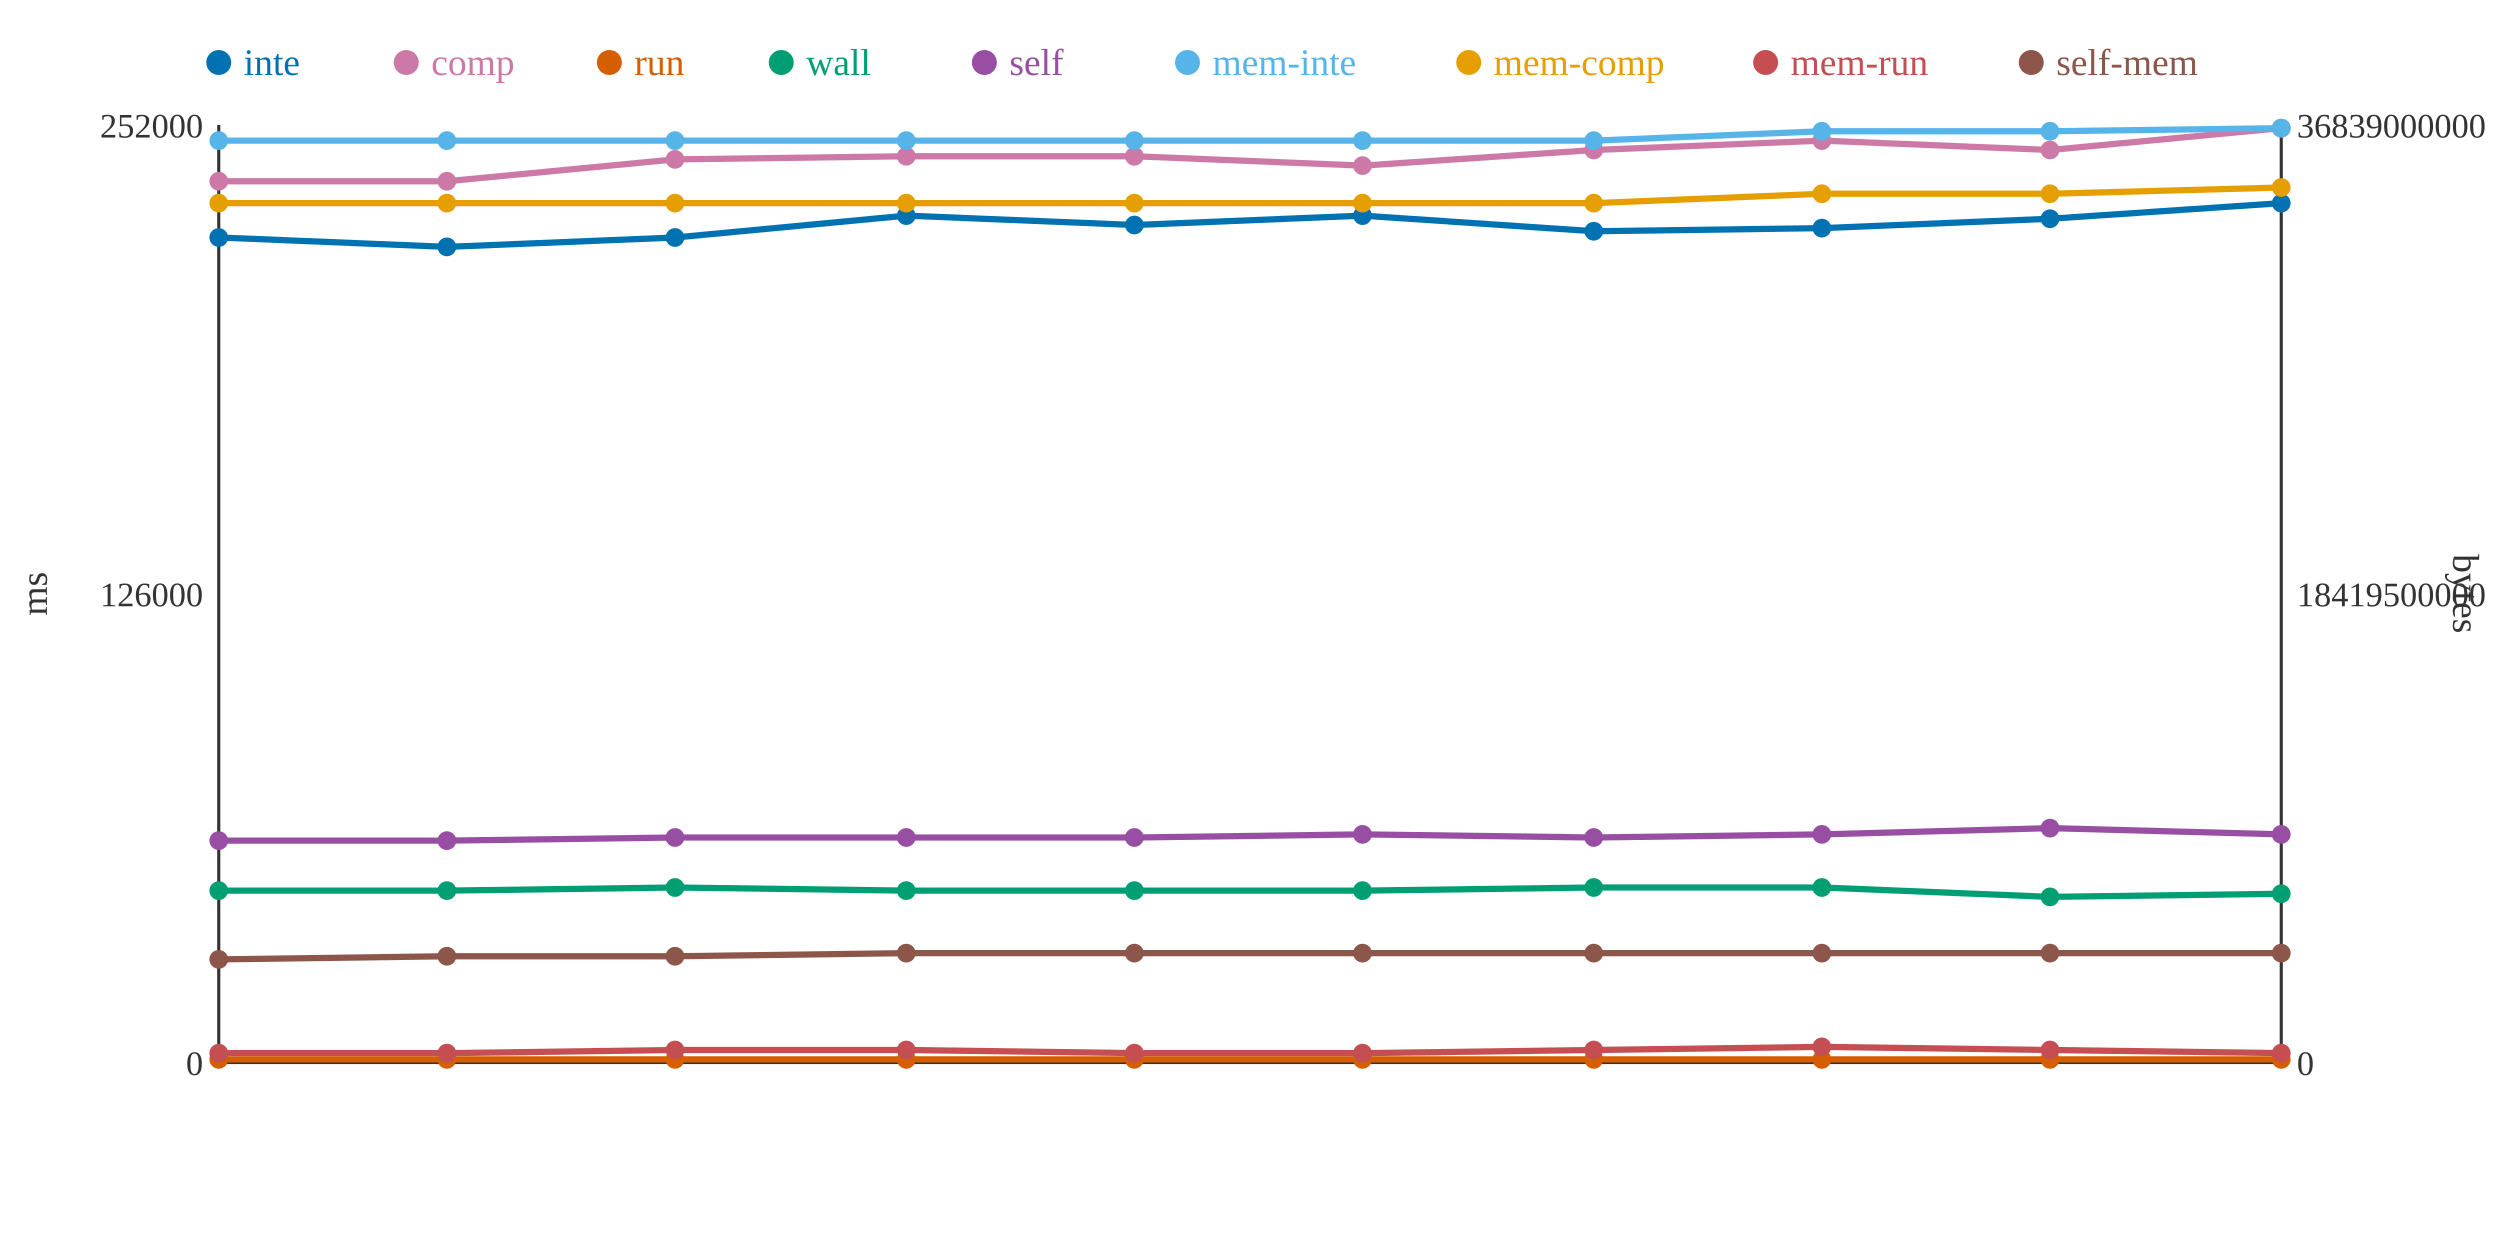
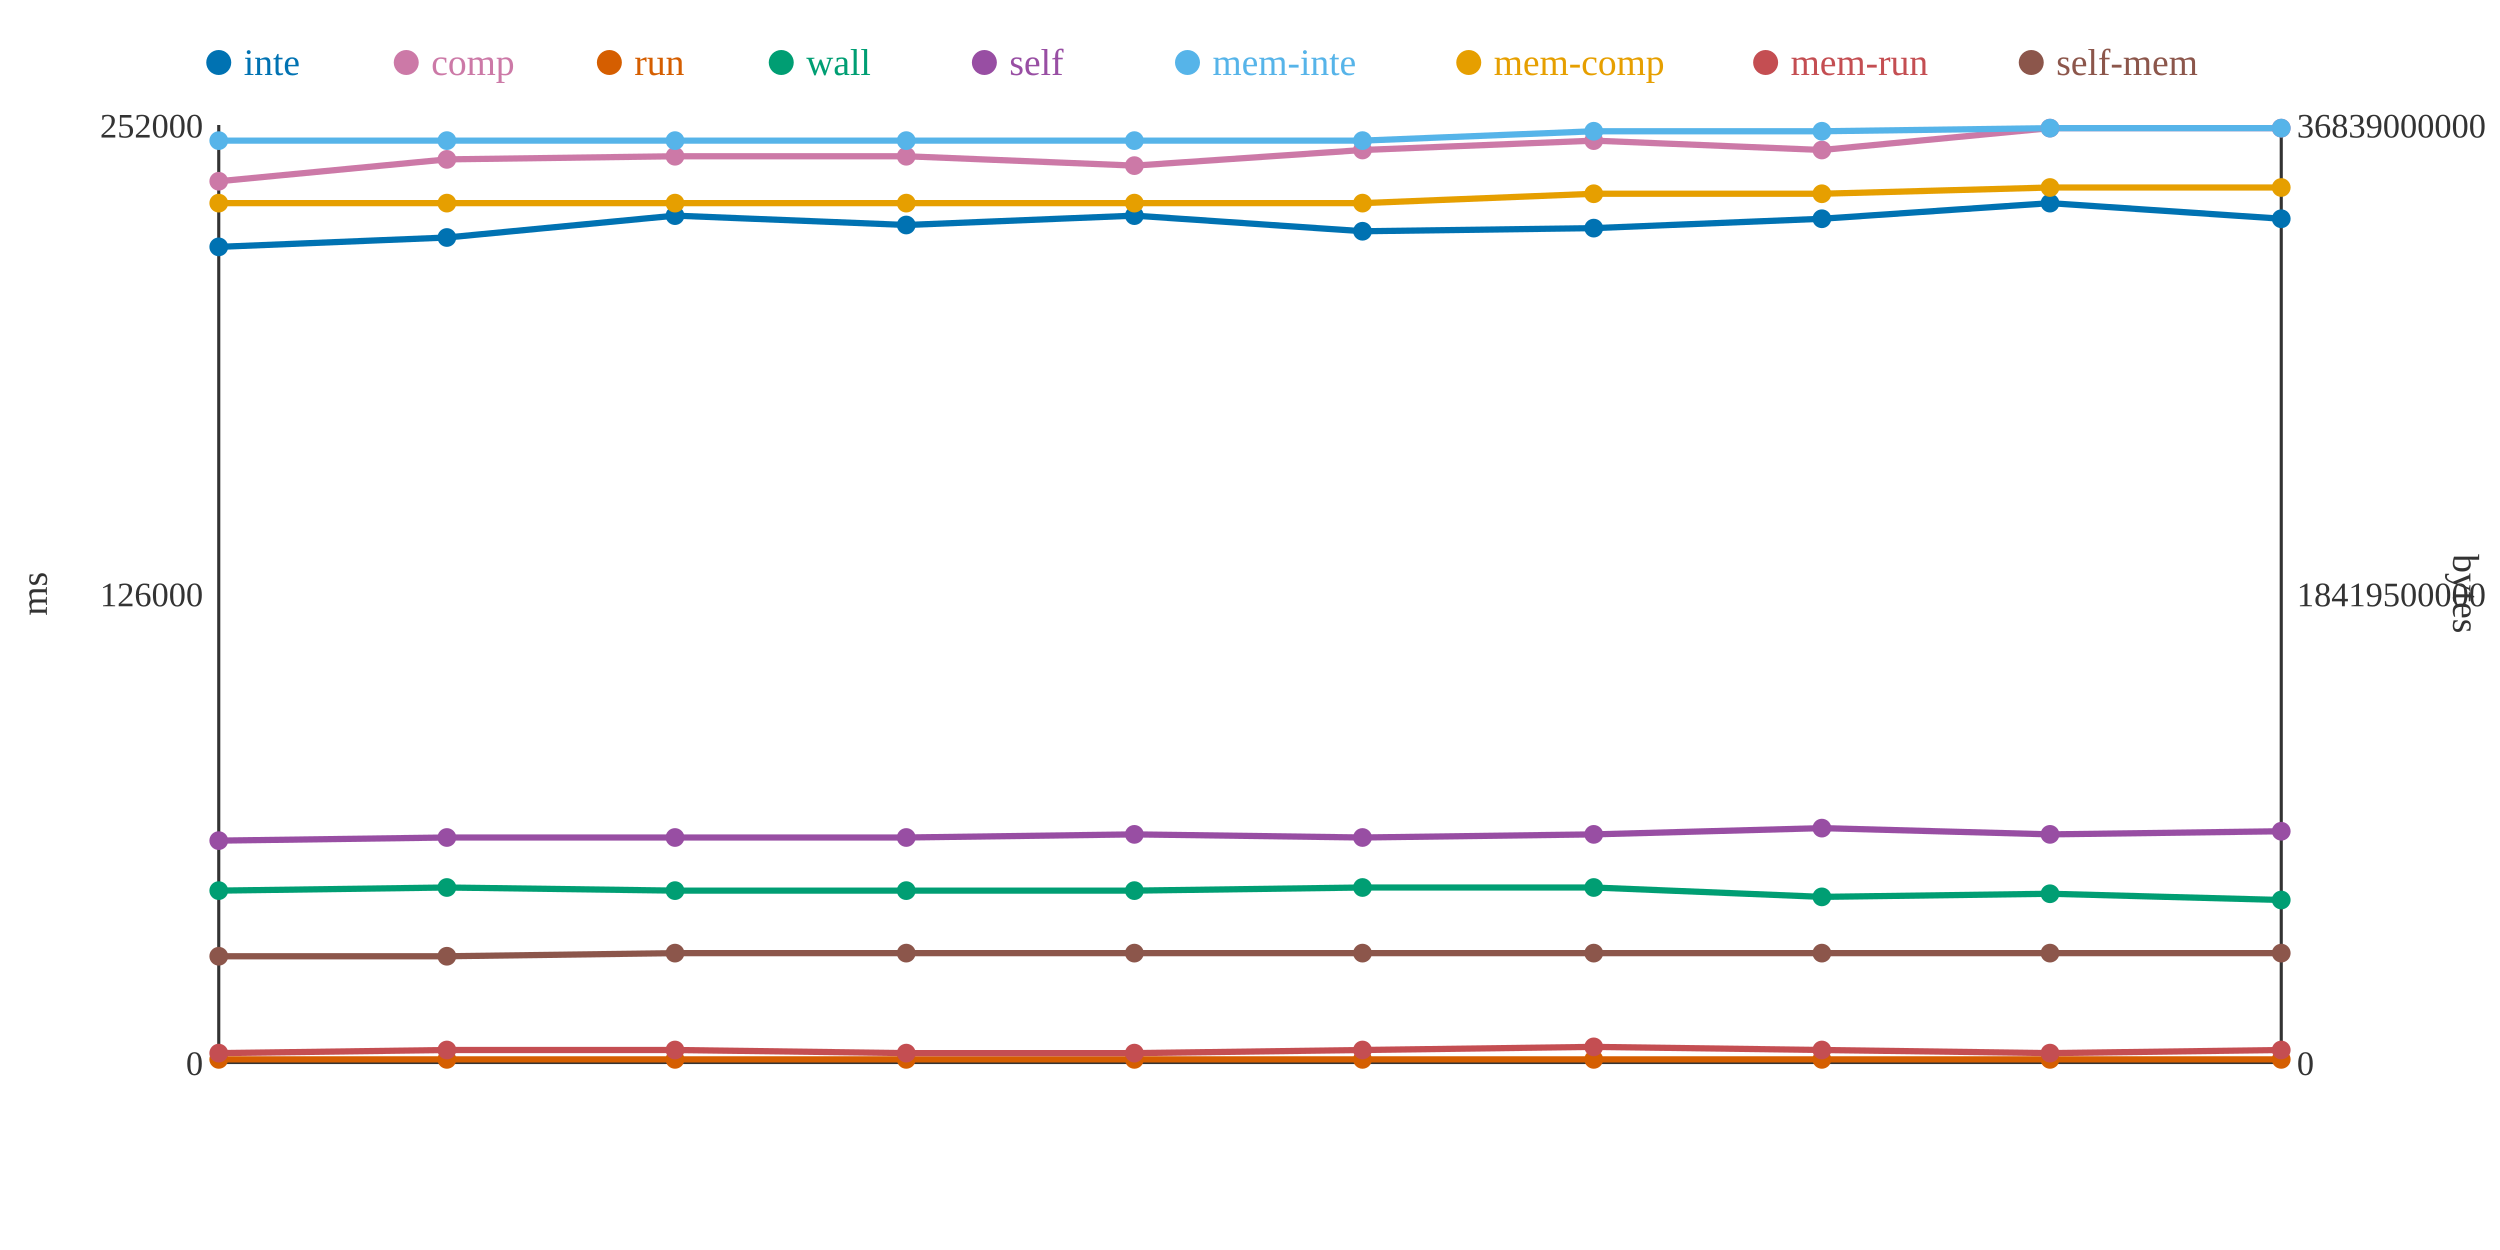
<svg xmlns="http://www.w3.org/2000/svg" width="800" height="400">
  <rect width="800" height="400" fill="white" />
  <line x1="70" y1="40" x2="70" y2="340" stroke="#333" stroke-width="1" />
  <line x1="70" y1="340" x2="730" y2="340" stroke="#333" stroke-width="1" />
  <line x1="730" y1="40" x2="730" y2="340" stroke="#333" stroke-width="1" />
  <text x="65" y="344" text-anchor="end" font-size="11" fill="#333">0</text>
  <text x="65" y="194" text-anchor="end" font-size="11" fill="#333">126000</text>
  <text x="65" y="44" text-anchor="end" font-size="11" fill="#333">252000</text>
  <text x="15" y="190" text-anchor="middle" font-size="12" fill="#333" transform="rotate(-90 15 190)">ms</text>
  <text x="735" y="344" text-anchor="start" font-size="11" fill="#333">0</text>
  <text x="735" y="194" text-anchor="start" font-size="11" fill="#333">18419500000</text>
  <text x="735" y="44" text-anchor="start" font-size="11" fill="#333">36839000000</text>
  <text x="785" y="190" text-anchor="middle" font-size="12" fill="#333" transform="rotate(90 785 190)">bytes</text>
-   <polyline points="70,76 143,79 216,76 290,69 363,72 436,69 510,74 583,73 656,70 730,65" fill="none" stroke="#0072B2" stroke-width="2" />
-   <polyline points="70,58 143,58 216,51 290,50 363,50 436,53 510,48 583,45 656,48 730,41" fill="none" stroke="#CC79A7" stroke-width="2" />
+   <polyline points="70,79 143,76 216,69 290,72 363,69 436,74 510,73 583,70 656,65 730,70" fill="none" stroke="#0072B2" stroke-width="2" />
+   <polyline points="70,58 143,51 216,50 290,50 363,53 436,48 510,45 583,48 656,41 730,41" fill="none" stroke="#CC79A7" stroke-width="2" />
  <polyline points="70,339 143,339 216,339 290,339 363,339 436,339 510,339 583,339 656,339 730,339" fill="none" stroke="#D55E00" stroke-width="2" />
-   <polyline points="70,285 143,285 216,284 290,285 363,285 436,285 510,284 583,284 656,287 730,286" fill="none" stroke="#009E73" stroke-width="2" />
-   <polyline points="70,269 143,269 216,268 290,268 363,268 436,267 510,268 583,267 656,265 730,267" fill="none" stroke="#984EA3" stroke-width="2" />
-   <polyline points="70,45 143,45 216,45 290,45 363,45 436,45 510,45 583,42 656,42 730,41" fill="none" stroke="#56B4E9" stroke-width="2" />
-   <polyline points="70,65 143,65 216,65 290,65 363,65 436,65 510,65 583,62 656,62 730,60" fill="none" stroke="#E69F00" stroke-width="2" />
-   <polyline points="70,337 143,337 216,336 290,336 363,337 436,337 510,336 583,335 656,336 730,337" fill="none" stroke="#C44E52" stroke-width="2" />
-   <polyline points="70,307 143,306 216,306 290,305 363,305 436,305 510,305 583,305 656,305 730,305" fill="none" stroke="#8C564B" stroke-width="2" />
-   <circle cx="70" cy="76" r="3" fill="#0072B2" />
+   <polyline points="70,285 143,284 216,285 290,285 363,285 436,284 510,284 583,287 656,286 730,288" fill="none" stroke="#009E73" stroke-width="2" />
+   <polyline points="70,269 143,268 216,268 290,268 363,267 436,268 510,267 583,265 656,267 730,266" fill="none" stroke="#984EA3" stroke-width="2" />
+   <polyline points="70,45 143,45 216,45 290,45 363,45 436,45 510,42 583,42 656,41 730,41" fill="none" stroke="#56B4E9" stroke-width="2" />
+   <polyline points="70,65 143,65 216,65 290,65 363,65 436,65 510,62 583,62 656,60 730,60" fill="none" stroke="#E69F00" stroke-width="2" />
+   <polyline points="70,337 143,336 216,336 290,337 363,337 436,336 510,335 583,336 656,337 730,336" fill="none" stroke="#C44E52" stroke-width="2" />
+   <polyline points="70,306 143,306 216,305 290,305 363,305 436,305 510,305 583,305 656,305 730,305" fill="none" stroke="#8C564B" stroke-width="2" />
+   <circle cx="70" cy="79" r="3" fill="#0072B2" />
  <circle cx="70" cy="58" r="3" fill="#CC79A7" />
  <circle cx="70" cy="339" r="3" fill="#D55E00" />
  <circle cx="70" cy="285" r="3" fill="#009E73" />
  <circle cx="70" cy="269" r="3" fill="#984EA3" />
  <circle cx="70" cy="45" r="3" fill="#56B4E9" />
  <circle cx="70" cy="65" r="3" fill="#E69F00" />
  <circle cx="70" cy="337" r="3" fill="#C44E52" />
-   <circle cx="70" cy="307" r="3" fill="#8C564B" />
-   <circle cx="143" cy="79" r="3" fill="#0072B2" />
-   <circle cx="143" cy="58" r="3" fill="#CC79A7" />
+   <circle cx="70" cy="306" r="3" fill="#8C564B" />
+   <circle cx="143" cy="76" r="3" fill="#0072B2" />
+   <circle cx="143" cy="51" r="3" fill="#CC79A7" />
  <circle cx="143" cy="339" r="3" fill="#D55E00" />
-   <circle cx="143" cy="285" r="3" fill="#009E73" />
-   <circle cx="143" cy="269" r="3" fill="#984EA3" />
+   <circle cx="143" cy="284" r="3" fill="#009E73" />
+   <circle cx="143" cy="268" r="3" fill="#984EA3" />
  <circle cx="143" cy="45" r="3" fill="#56B4E9" />
  <circle cx="143" cy="65" r="3" fill="#E69F00" />
-   <circle cx="143" cy="337" r="3" fill="#C44E52" />
+   <circle cx="143" cy="336" r="3" fill="#C44E52" />
  <circle cx="143" cy="306" r="3" fill="#8C564B" />
-   <circle cx="216" cy="76" r="3" fill="#0072B2" />
-   <circle cx="216" cy="51" r="3" fill="#CC79A7" />
+   <circle cx="216" cy="69" r="3" fill="#0072B2" />
+   <circle cx="216" cy="50" r="3" fill="#CC79A7" />
  <circle cx="216" cy="339" r="3" fill="#D55E00" />
-   <circle cx="216" cy="284" r="3" fill="#009E73" />
+   <circle cx="216" cy="285" r="3" fill="#009E73" />
  <circle cx="216" cy="268" r="3" fill="#984EA3" />
  <circle cx="216" cy="45" r="3" fill="#56B4E9" />
  <circle cx="216" cy="65" r="3" fill="#E69F00" />
  <circle cx="216" cy="336" r="3" fill="#C44E52" />
-   <circle cx="216" cy="306" r="3" fill="#8C564B" />
-   <circle cx="290" cy="69" r="3" fill="#0072B2" />
+   <circle cx="216" cy="305" r="3" fill="#8C564B" />
+   <circle cx="290" cy="72" r="3" fill="#0072B2" />
  <circle cx="290" cy="50" r="3" fill="#CC79A7" />
  <circle cx="290" cy="339" r="3" fill="#D55E00" />
  <circle cx="290" cy="285" r="3" fill="#009E73" />
  <circle cx="290" cy="268" r="3" fill="#984EA3" />
  <circle cx="290" cy="45" r="3" fill="#56B4E9" />
  <circle cx="290" cy="65" r="3" fill="#E69F00" />
-   <circle cx="290" cy="336" r="3" fill="#C44E52" />
+   <circle cx="290" cy="337" r="3" fill="#C44E52" />
  <circle cx="290" cy="305" r="3" fill="#8C564B" />
-   <circle cx="363" cy="72" r="3" fill="#0072B2" />
-   <circle cx="363" cy="50" r="3" fill="#CC79A7" />
+   <circle cx="363" cy="69" r="3" fill="#0072B2" />
+   <circle cx="363" cy="53" r="3" fill="#CC79A7" />
  <circle cx="363" cy="339" r="3" fill="#D55E00" />
  <circle cx="363" cy="285" r="3" fill="#009E73" />
-   <circle cx="363" cy="268" r="3" fill="#984EA3" />
+   <circle cx="363" cy="267" r="3" fill="#984EA3" />
  <circle cx="363" cy="45" r="3" fill="#56B4E9" />
  <circle cx="363" cy="65" r="3" fill="#E69F00" />
  <circle cx="363" cy="337" r="3" fill="#C44E52" />
  <circle cx="363" cy="305" r="3" fill="#8C564B" />
-   <circle cx="436" cy="69" r="3" fill="#0072B2" />
-   <circle cx="436" cy="53" r="3" fill="#CC79A7" />
+   <circle cx="436" cy="74" r="3" fill="#0072B2" />
+   <circle cx="436" cy="48" r="3" fill="#CC79A7" />
  <circle cx="436" cy="339" r="3" fill="#D55E00" />
-   <circle cx="436" cy="285" r="3" fill="#009E73" />
-   <circle cx="436" cy="267" r="3" fill="#984EA3" />
+   <circle cx="436" cy="284" r="3" fill="#009E73" />
+   <circle cx="436" cy="268" r="3" fill="#984EA3" />
  <circle cx="436" cy="45" r="3" fill="#56B4E9" />
  <circle cx="436" cy="65" r="3" fill="#E69F00" />
-   <circle cx="436" cy="337" r="3" fill="#C44E52" />
+   <circle cx="436" cy="336" r="3" fill="#C44E52" />
  <circle cx="436" cy="305" r="3" fill="#8C564B" />
-   <circle cx="510" cy="74" r="3" fill="#0072B2" />
-   <circle cx="510" cy="48" r="3" fill="#CC79A7" />
+   <circle cx="510" cy="73" r="3" fill="#0072B2" />
+   <circle cx="510" cy="45" r="3" fill="#CC79A7" />
  <circle cx="510" cy="339" r="3" fill="#D55E00" />
  <circle cx="510" cy="284" r="3" fill="#009E73" />
-   <circle cx="510" cy="268" r="3" fill="#984EA3" />
-   <circle cx="510" cy="45" r="3" fill="#56B4E9" />
-   <circle cx="510" cy="65" r="3" fill="#E69F00" />
-   <circle cx="510" cy="336" r="3" fill="#C44E52" />
+   <circle cx="510" cy="267" r="3" fill="#984EA3" />
+   <circle cx="510" cy="42" r="3" fill="#56B4E9" />
+   <circle cx="510" cy="62" r="3" fill="#E69F00" />
+   <circle cx="510" cy="335" r="3" fill="#C44E52" />
  <circle cx="510" cy="305" r="3" fill="#8C564B" />
-   <circle cx="583" cy="73" r="3" fill="#0072B2" />
-   <circle cx="583" cy="45" r="3" fill="#CC79A7" />
+   <circle cx="583" cy="70" r="3" fill="#0072B2" />
+   <circle cx="583" cy="48" r="3" fill="#CC79A7" />
  <circle cx="583" cy="339" r="3" fill="#D55E00" />
-   <circle cx="583" cy="284" r="3" fill="#009E73" />
-   <circle cx="583" cy="267" r="3" fill="#984EA3" />
+   <circle cx="583" cy="287" r="3" fill="#009E73" />
+   <circle cx="583" cy="265" r="3" fill="#984EA3" />
  <circle cx="583" cy="42" r="3" fill="#56B4E9" />
  <circle cx="583" cy="62" r="3" fill="#E69F00" />
-   <circle cx="583" cy="335" r="3" fill="#C44E52" />
+   <circle cx="583" cy="336" r="3" fill="#C44E52" />
  <circle cx="583" cy="305" r="3" fill="#8C564B" />
-   <circle cx="656" cy="70" r="3" fill="#0072B2" />
-   <circle cx="656" cy="48" r="3" fill="#CC79A7" />
+   <circle cx="656" cy="65" r="3" fill="#0072B2" />
+   <circle cx="656" cy="41" r="3" fill="#CC79A7" />
  <circle cx="656" cy="339" r="3" fill="#D55E00" />
-   <circle cx="656" cy="287" r="3" fill="#009E73" />
-   <circle cx="656" cy="265" r="3" fill="#984EA3" />
-   <circle cx="656" cy="42" r="3" fill="#56B4E9" />
-   <circle cx="656" cy="62" r="3" fill="#E69F00" />
-   <circle cx="656" cy="336" r="3" fill="#C44E52" />
+   <circle cx="656" cy="286" r="3" fill="#009E73" />
+   <circle cx="656" cy="267" r="3" fill="#984EA3" />
+   <circle cx="656" cy="41" r="3" fill="#56B4E9" />
+   <circle cx="656" cy="60" r="3" fill="#E69F00" />
+   <circle cx="656" cy="337" r="3" fill="#C44E52" />
  <circle cx="656" cy="305" r="3" fill="#8C564B" />
-   <circle cx="730" cy="65" r="3" fill="#0072B2" />
+   <circle cx="730" cy="70" r="3" fill="#0072B2" />
  <circle cx="730" cy="41" r="3" fill="#CC79A7" />
  <circle cx="730" cy="339" r="3" fill="#D55E00" />
-   <circle cx="730" cy="286" r="3" fill="#009E73" />
-   <circle cx="730" cy="267" r="3" fill="#984EA3" />
+   <circle cx="730" cy="288" r="3" fill="#009E73" />
+   <circle cx="730" cy="266" r="3" fill="#984EA3" />
  <circle cx="730" cy="41" r="3" fill="#56B4E9" />
  <circle cx="730" cy="60" r="3" fill="#E69F00" />
-   <circle cx="730" cy="337" r="3" fill="#C44E52" />
+   <circle cx="730" cy="336" r="3" fill="#C44E52" />
  <circle cx="730" cy="305" r="3" fill="#8C564B" />
  <circle cx="70" cy="20" r="4" fill="#0072B2" />
  <text x="78" y="24" text-anchor="start" font-size="12" fill="#0072B2">inte</text>
  <circle cx="130" cy="20" r="4" fill="#CC79A7" />
  <text x="138" y="24" text-anchor="start" font-size="12" fill="#CC79A7">comp</text>
  <circle cx="195" cy="20" r="4" fill="#D55E00" />
  <text x="203" y="24" text-anchor="start" font-size="12" fill="#D55E00">run</text>
  <circle cx="250" cy="20" r="4" fill="#009E73" />
  <text x="258" y="24" text-anchor="start" font-size="12" fill="#009E73">wall</text>
  <circle cx="315" cy="20" r="4" fill="#984EA3" />
  <text x="323" y="24" text-anchor="start" font-size="12" fill="#984EA3">self</text>
  <circle cx="380" cy="20" r="4" fill="#56B4E9" />
  <text x="388" y="24" text-anchor="start" font-size="12" fill="#56B4E9">mem-inte</text>
  <circle cx="470" cy="20" r="4" fill="#E69F00" />
  <text x="478" y="24" text-anchor="start" font-size="12" fill="#E69F00">mem-comp</text>
  <circle cx="565" cy="20" r="4" fill="#C44E52" />
  <text x="573" y="24" text-anchor="start" font-size="12" fill="#C44E52">mem-run</text>
  <circle cx="650" cy="20" r="4" fill="#8C564B" />
  <text x="658" y="24" text-anchor="start" font-size="12" fill="#8C564B">self-mem</text>
</svg>
